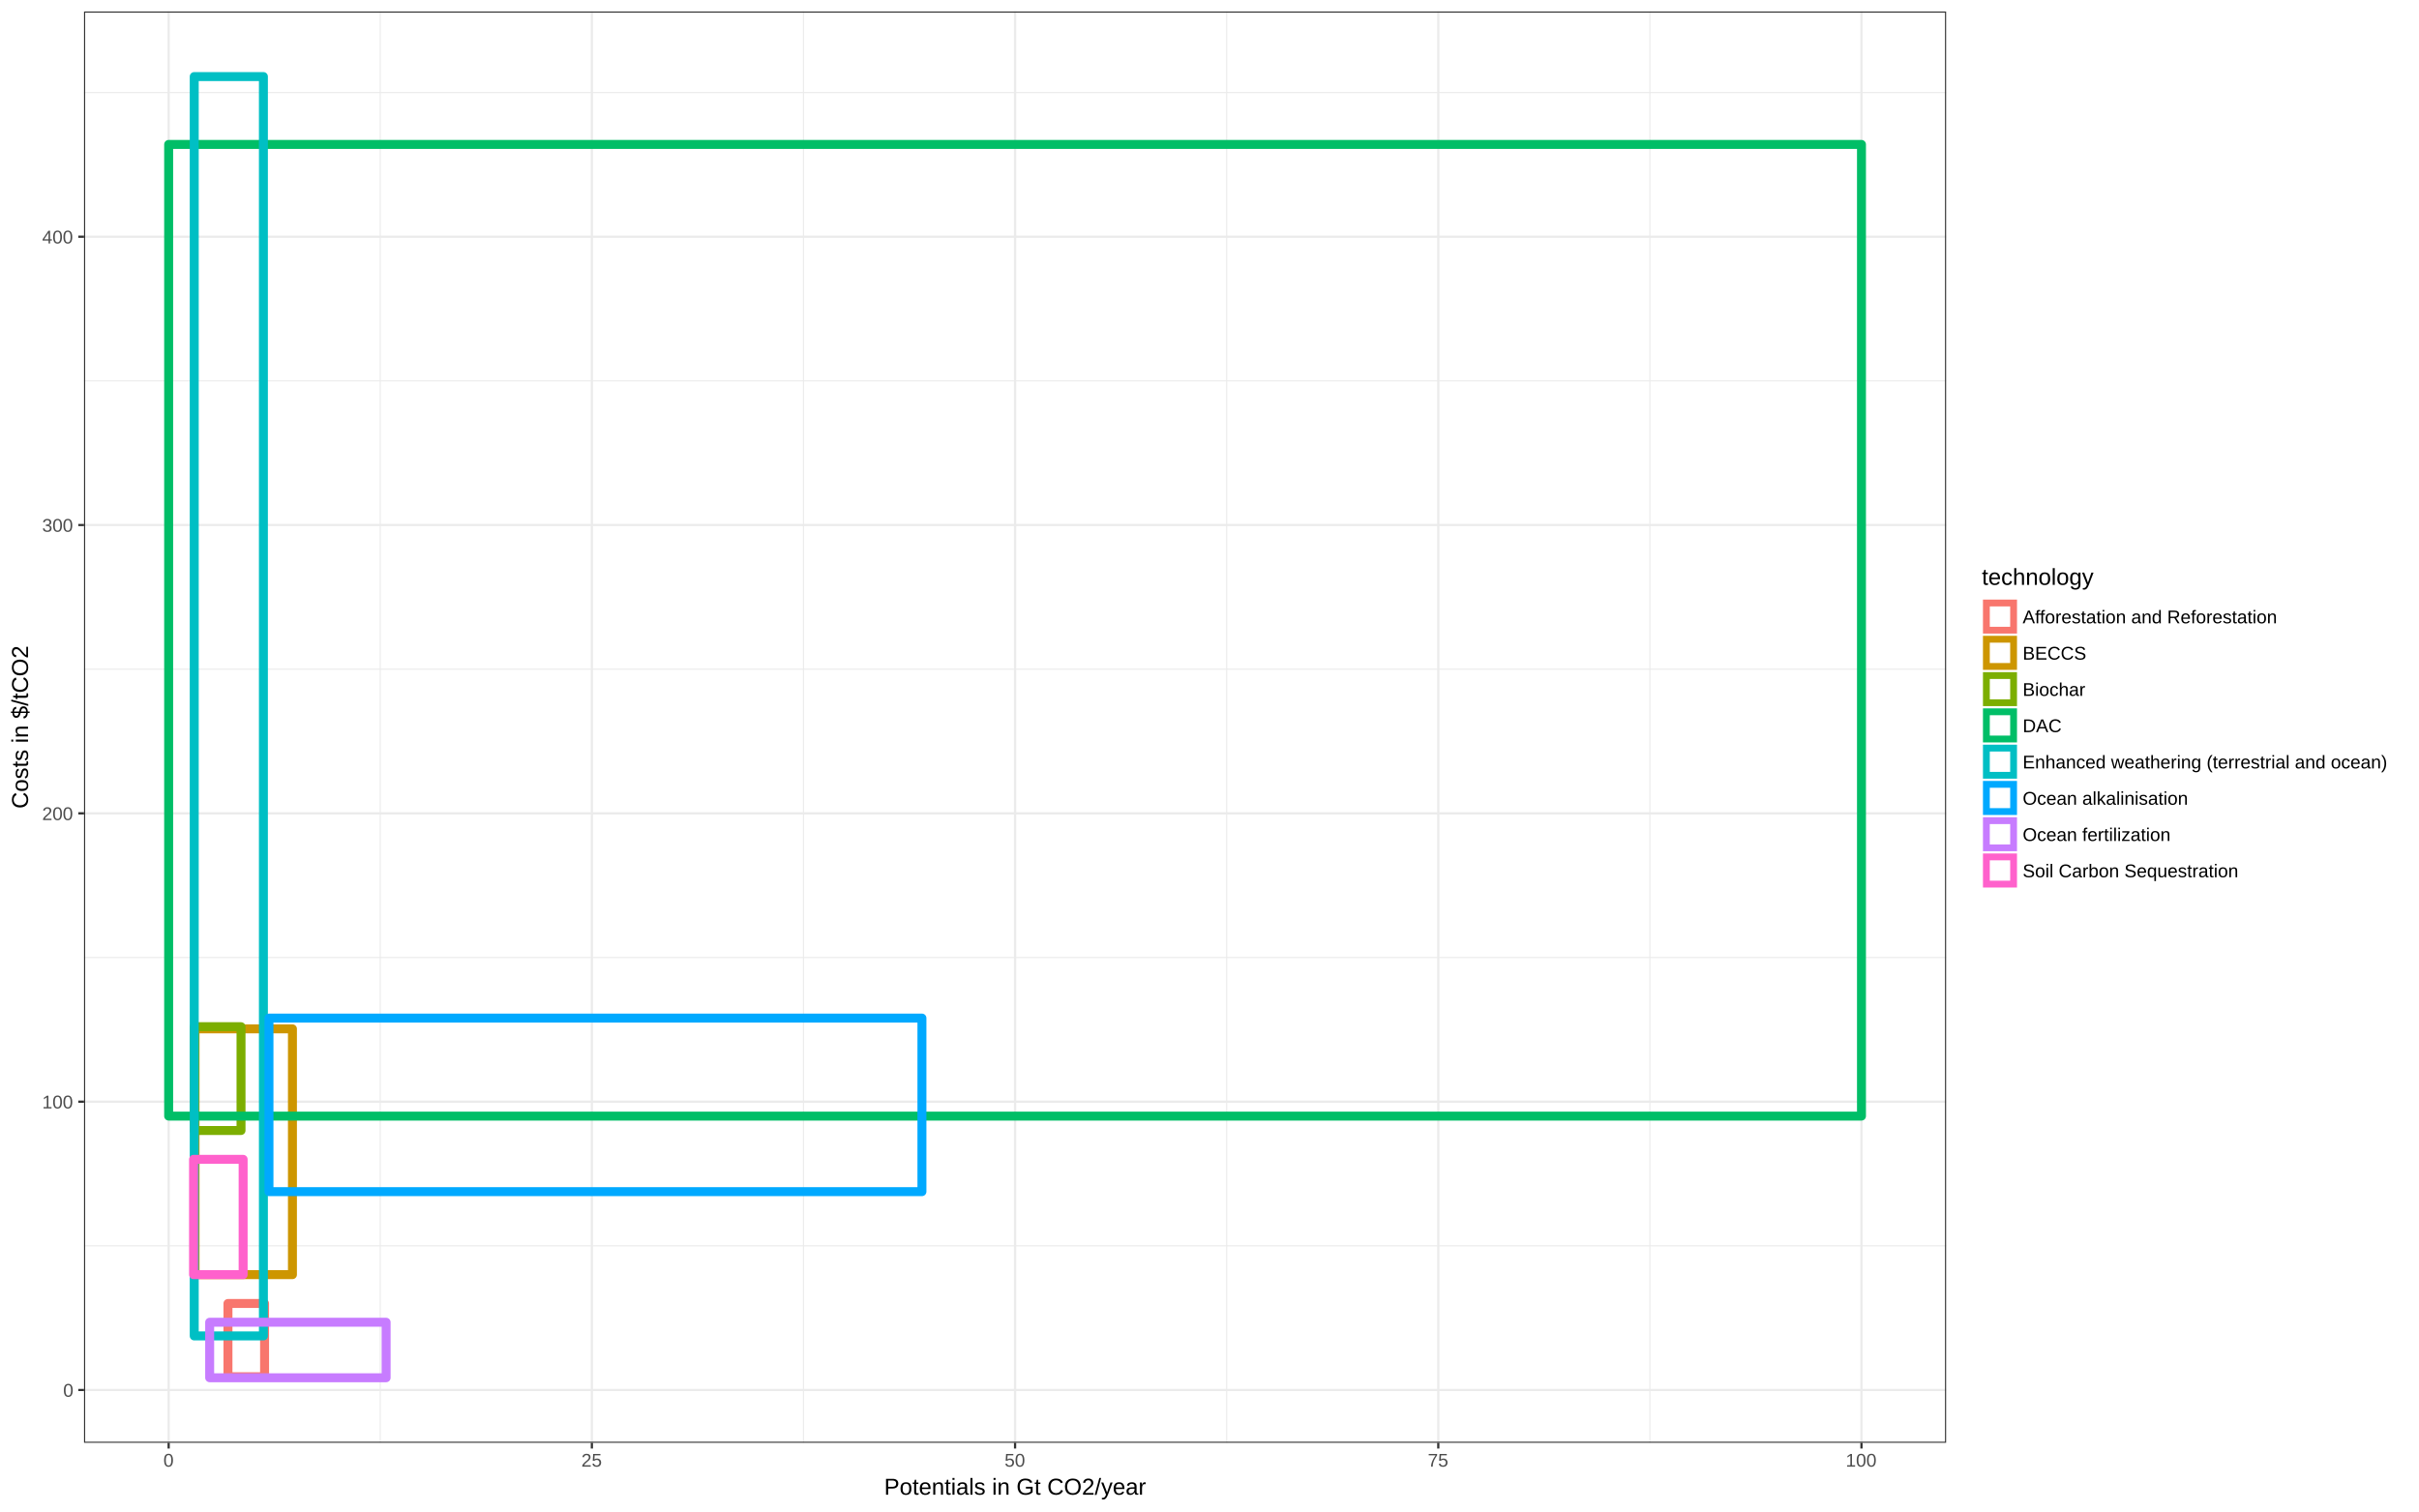
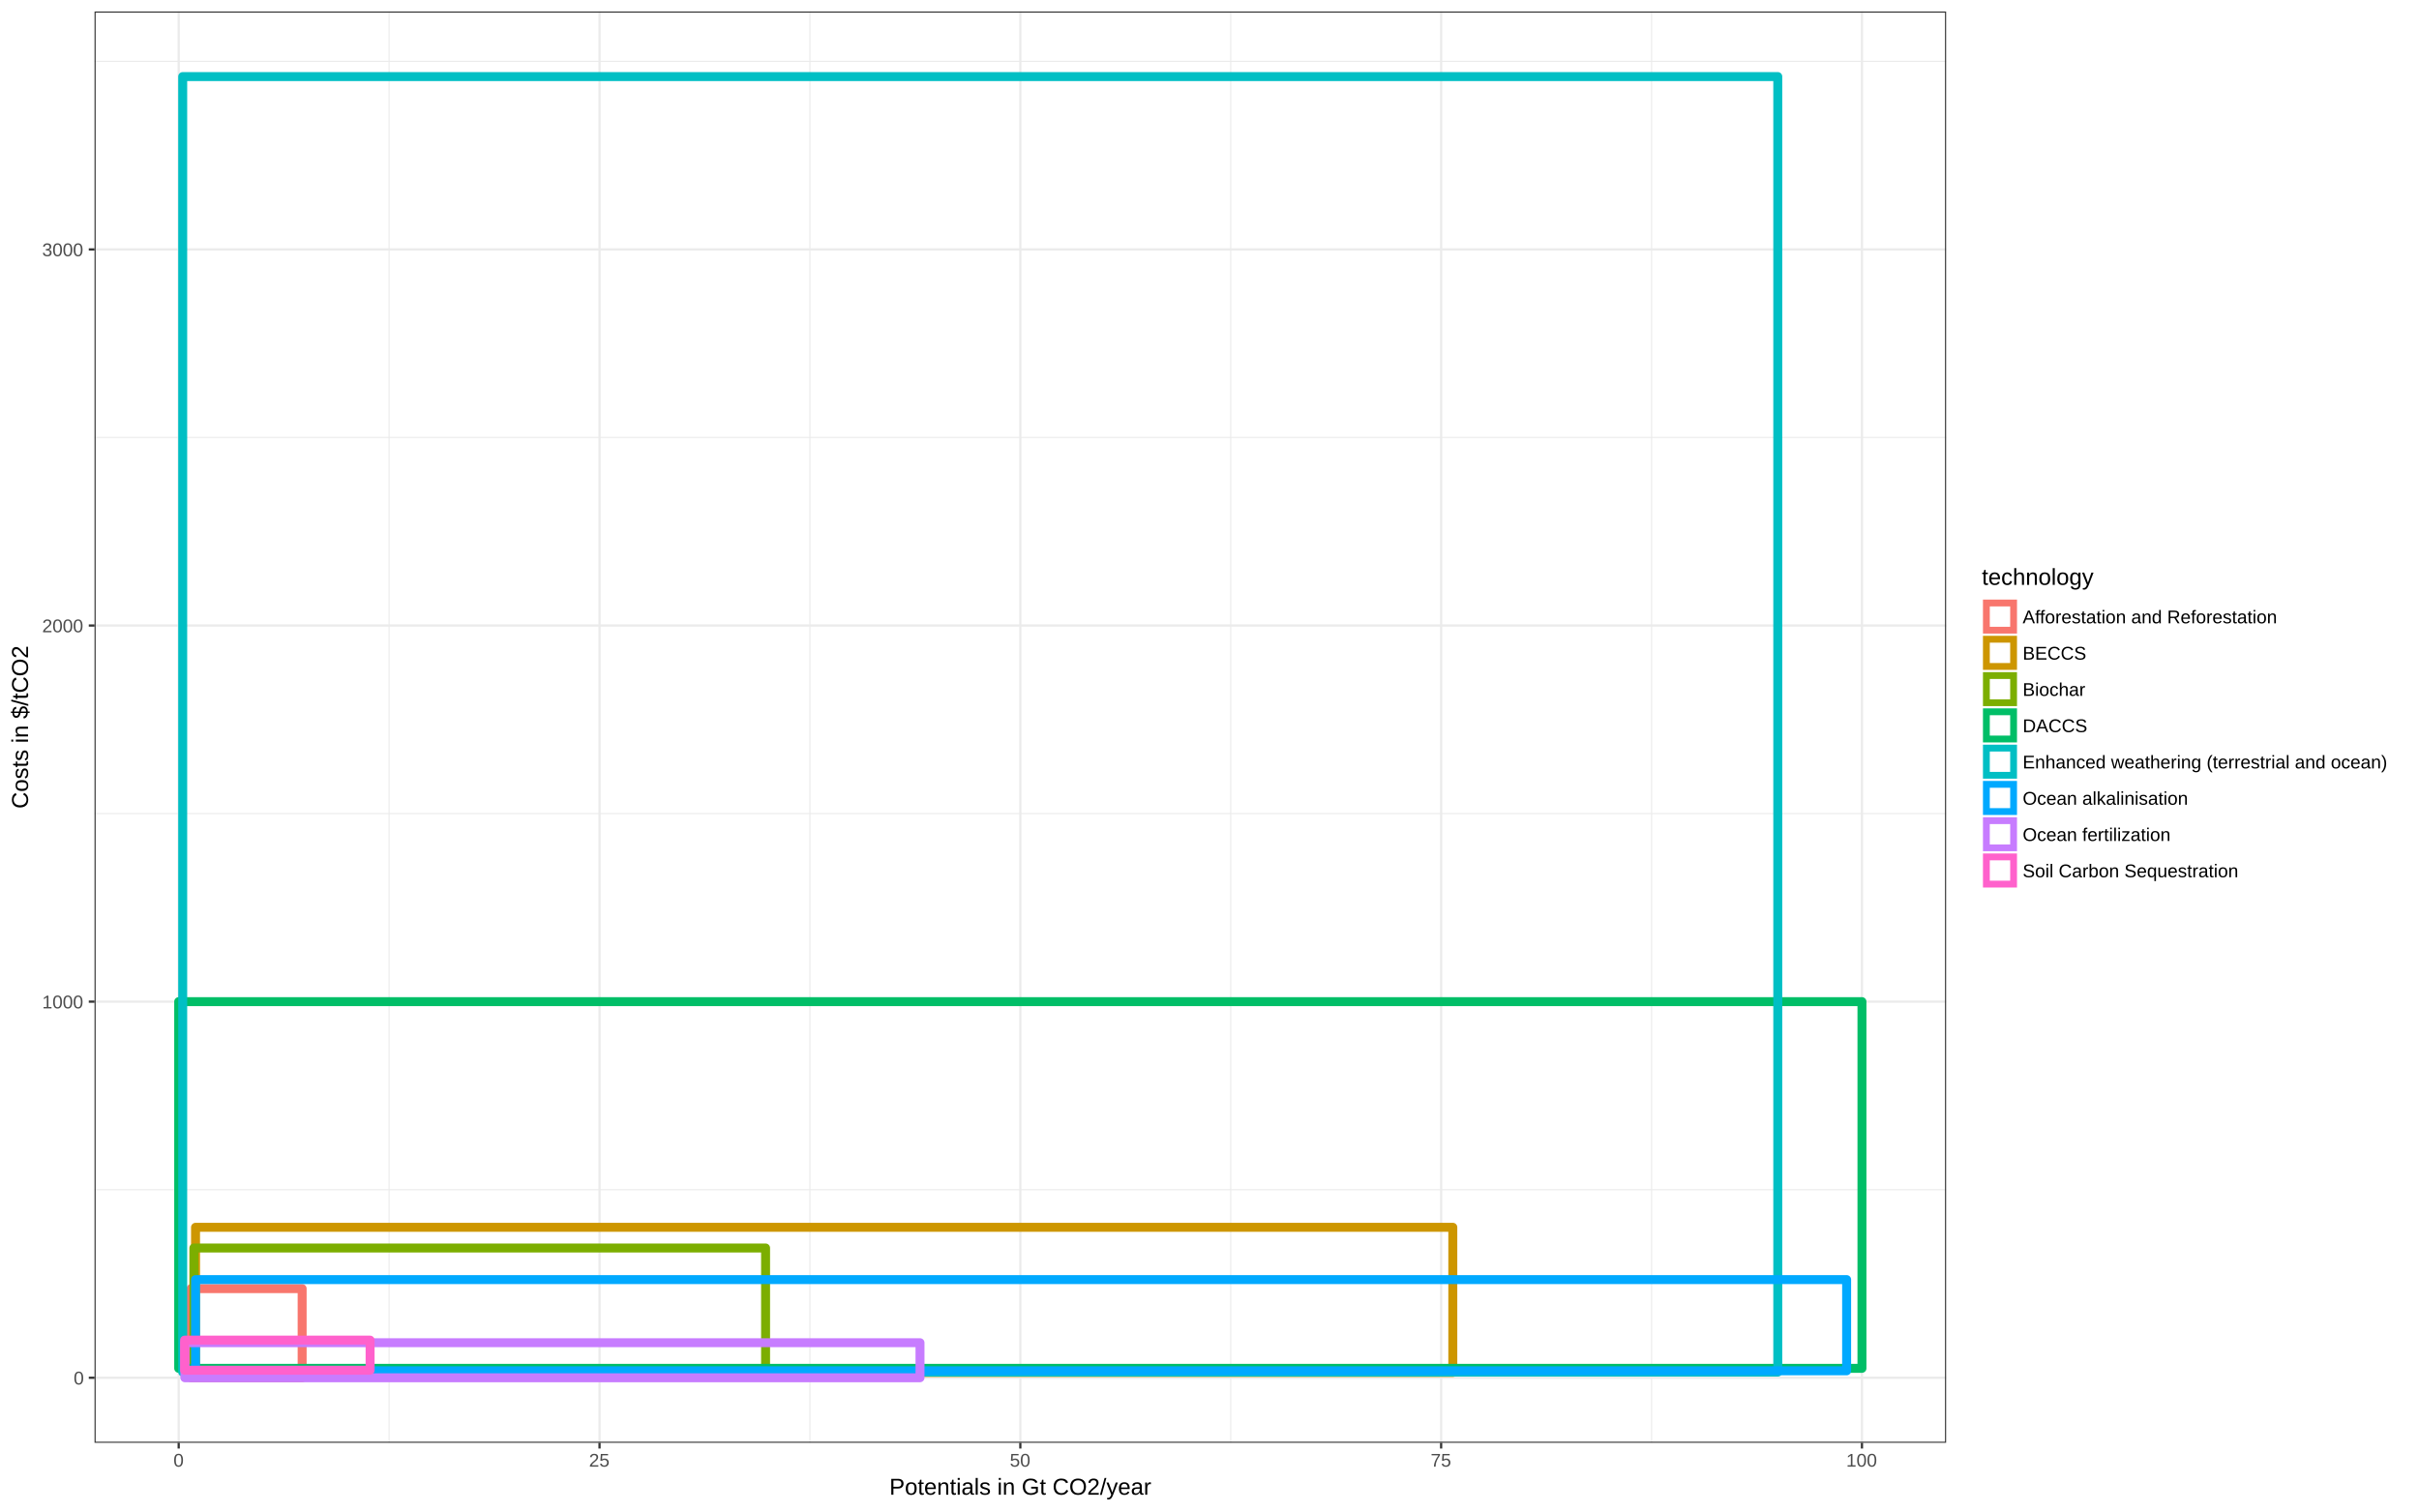
<svg xmlns="http://www.w3.org/2000/svg" viewBox="0 0 1152.00 720.00">
  <defs>
    <style type="text/css">
    line, polyline, path, rect, circle {
      fill: none;
      stroke: #000000;
      stroke-linecap: round;
      stroke-linejoin: round;
      stroke-miterlimit: 10.00;
    }
  </style>
  </defs>
  <rect width="100%" height="100%" style="stroke: none; fill: #FFFFFF;" />
-   <rect x="0.00" y="0.00" width="1152.00" height="720.00" style="stroke-width: 1.07; stroke: #FFFFFF; fill: #FFFFFF;" />
+   <rect x="-0.00" y="0.00" width="1152.00" height="720.00" style="stroke-width: 1.07; stroke: #FFFFFF; fill: #FFFFFF;" />
  <defs>
-     <clipPath id="cpNDAuMDE1OXw5MjYuNzk4fDY4Ny4yNjZ8NS40Nzk0NQ==">
-       <rect x="40.02" y="5.48" width="886.78" height="681.79" />
+     <clipPath id="cpNDUuMDIxM3w5MjYuNzk4fDY4Ny4yNjZ8NS40Nzk0NQ==">
+       <rect x="45.02" y="5.48" width="881.78" height="681.79" />
    </clipPath>
  </defs>
-   <rect x="40.02" y="5.48" width="886.78" height="681.79" style="stroke-width: 1.07; stroke: none; fill: #FFFFFF;" clip-path="url(#cpNDAuMDE1OXw5MjYuNzk4fDY4Ny4yNjZ8NS40Nzk0NQ==)" />
-   <polyline points="40.02,593.44 926.80,593.44 " style="stroke-width: 0.53; stroke: #EBEBEB; stroke-linecap: butt;" clip-path="url(#cpNDAuMDE1OXw5MjYuNzk4fDY4Ny4yNjZ8NS40Nzk0NQ==)" />
-   <polyline points="40.02,456.10 926.80,456.10 " style="stroke-width: 0.53; stroke: #EBEBEB; stroke-linecap: butt;" clip-path="url(#cpNDAuMDE1OXw5MjYuNzk4fDY4Ny4yNjZ8NS40Nzk0NQ==)" />
-   <polyline points="40.02,318.76 926.80,318.76 " style="stroke-width: 0.53; stroke: #EBEBEB; stroke-linecap: butt;" clip-path="url(#cpNDAuMDE1OXw5MjYuNzk4fDY4Ny4yNjZ8NS40Nzk0NQ==)" />
-   <polyline points="40.02,181.42 926.80,181.42 " style="stroke-width: 0.53; stroke: #EBEBEB; stroke-linecap: butt;" clip-path="url(#cpNDAuMDE1OXw5MjYuNzk4fDY4Ny4yNjZ8NS40Nzk0NQ==)" />
-   <polyline points="40.02,44.08 926.80,44.08 " style="stroke-width: 0.53; stroke: #EBEBEB; stroke-linecap: butt;" clip-path="url(#cpNDAuMDE1OXw5MjYuNzk4fDY4Ny4yNjZ8NS40Nzk0NQ==)" />
-   <polyline points="181.09,687.27 181.09,5.48 " style="stroke-width: 0.53; stroke: #EBEBEB; stroke-linecap: butt;" clip-path="url(#cpNDAuMDE1OXw5MjYuNzk4fDY4Ny4yNjZ8NS40Nzk0NQ==)" />
-   <polyline points="382.64,687.27 382.64,5.48 " style="stroke-width: 0.53; stroke: #EBEBEB; stroke-linecap: butt;" clip-path="url(#cpNDAuMDE1OXw5MjYuNzk4fDY4Ny4yNjZ8NS40Nzk0NQ==)" />
-   <polyline points="584.18,687.27 584.18,5.48 " style="stroke-width: 0.53; stroke: #EBEBEB; stroke-linecap: butt;" clip-path="url(#cpNDAuMDE1OXw5MjYuNzk4fDY4Ny4yNjZ8NS40Nzk0NQ==)" />
-   <polyline points="785.72,687.27 785.72,5.48 " style="stroke-width: 0.53; stroke: #EBEBEB; stroke-linecap: butt;" clip-path="url(#cpNDAuMDE1OXw5MjYuNzk4fDY4Ny4yNjZ8NS40Nzk0NQ==)" />
-   <polyline points="40.02,662.11 926.80,662.11 " style="stroke-width: 1.07; stroke: #EBEBEB; stroke-linecap: butt;" clip-path="url(#cpNDAuMDE1OXw5MjYuNzk4fDY4Ny4yNjZ8NS40Nzk0NQ==)" />
-   <polyline points="40.02,524.77 926.80,524.77 " style="stroke-width: 1.07; stroke: #EBEBEB; stroke-linecap: butt;" clip-path="url(#cpNDAuMDE1OXw5MjYuNzk4fDY4Ny4yNjZ8NS40Nzk0NQ==)" />
-   <polyline points="40.02,387.43 926.80,387.43 " style="stroke-width: 1.07; stroke: #EBEBEB; stroke-linecap: butt;" clip-path="url(#cpNDAuMDE1OXw5MjYuNzk4fDY4Ny4yNjZ8NS40Nzk0NQ==)" />
-   <polyline points="40.02,250.09 926.80,250.09 " style="stroke-width: 1.07; stroke: #EBEBEB; stroke-linecap: butt;" clip-path="url(#cpNDAuMDE1OXw5MjYuNzk4fDY4Ny4yNjZ8NS40Nzk0NQ==)" />
-   <polyline points="40.02,112.75 926.80,112.75 " style="stroke-width: 1.07; stroke: #EBEBEB; stroke-linecap: butt;" clip-path="url(#cpNDAuMDE1OXw5MjYuNzk4fDY4Ny4yNjZ8NS40Nzk0NQ==)" />
-   <polyline points="80.32,687.27 80.32,5.48 " style="stroke-width: 1.07; stroke: #EBEBEB; stroke-linecap: butt;" clip-path="url(#cpNDAuMDE1OXw5MjYuNzk4fDY4Ny4yNjZ8NS40Nzk0NQ==)" />
-   <polyline points="281.87,687.27 281.87,5.48 " style="stroke-width: 1.07; stroke: #EBEBEB; stroke-linecap: butt;" clip-path="url(#cpNDAuMDE1OXw5MjYuNzk4fDY4Ny4yNjZ8NS40Nzk0NQ==)" />
-   <polyline points="483.41,687.27 483.41,5.48 " style="stroke-width: 1.07; stroke: #EBEBEB; stroke-linecap: butt;" clip-path="url(#cpNDAuMDE1OXw5MjYuNzk4fDY4Ny4yNjZ8NS40Nzk0NQ==)" />
-   <polyline points="684.95,687.27 684.95,5.48 " style="stroke-width: 1.07; stroke: #EBEBEB; stroke-linecap: butt;" clip-path="url(#cpNDAuMDE1OXw5MjYuNzk4fDY4Ny4yNjZ8NS40Nzk0NQ==)" />
-   <polyline points="886.49,687.27 886.49,5.48 " style="stroke-width: 1.07; stroke: #EBEBEB; stroke-linecap: butt;" clip-path="url(#cpNDAuMDE1OXw5MjYuNzk4fDY4Ny4yNjZ8NS40Nzk0NQ==)" />
-   <rect x="108.56" y="620.91" width="17.44" height="34.88" style="stroke-width: 4.27; stroke: #F8766D; stroke-linecap: butt;" clip-path="url(#cpNDAuMDE1OXw5MjYuNzk4fDY4Ny4yNjZ8NS40Nzk0NQ==)" />
-   <rect x="92.88" y="490.09" width="46.39" height="117.08" style="stroke-width: 4.27; stroke: #CD9600; stroke-linecap: butt;" clip-path="url(#cpNDAuMDE1OXw5MjYuNzk4fDY4Ny4yNjZ8NS40Nzk0NQ==)" />
-   <rect x="92.59" y="489.06" width="22.19" height="49.44" style="stroke-width: 4.27; stroke: #7CAE00; stroke-linecap: butt;" clip-path="url(#cpNDAuMDE1OXw5MjYuNzk4fDY4Ny4yNjZ8NS40Nzk0NQ==)" />
-   <rect x="80.32" y="68.80" width="806.17" height="462.84" style="stroke-width: 4.27; stroke: #00BE67; stroke-linecap: butt;" clip-path="url(#cpNDAuMDE1OXw5MjYuNzk4fDY4Ny4yNjZ8NS40Nzk0NQ==)" />
-   <rect x="92.50" y="36.47" width="32.94" height="599.89" style="stroke-width: 4.27; stroke: #00BFC4; stroke-linecap: butt;" clip-path="url(#cpNDAuMDE1OXw5MjYuNzk4fDY4Ny4yNjZ8NS40Nzk0NQ==)" />
-   <rect x="128.09" y="484.96" width="310.96" height="82.67" style="stroke-width: 4.27; stroke: #00A9FF; stroke-linecap: butt;" clip-path="url(#cpNDAuMDE1OXw5MjYuNzk4fDY4Ny4yNjZ8NS40Nzk0NQ==)" />
-   <rect x="99.85" y="629.84" width="84.03" height="26.44" style="stroke-width: 4.27; stroke: #C77CFF; stroke-linecap: butt;" clip-path="url(#cpNDAuMDE1OXw5MjYuNzk4fDY4Ny4yNjZ8NS40Nzk0NQ==)" />
-   <rect x="92.17" y="552.24" width="23.62" height="54.94" style="stroke-width: 4.27; stroke: #FF61CC; stroke-linecap: butt;" clip-path="url(#cpNDAuMDE1OXw5MjYuNzk4fDY4Ny4yNjZ8NS40Nzk0NQ==)" />
-   <rect x="40.02" y="5.48" width="886.78" height="681.79" style="stroke-width: 1.07; stroke: #333333;" clip-path="url(#cpNDAuMDE1OXw5MjYuNzk4fDY4Ny4yNjZ8NS40Nzk0NQ==)" />
+   <rect x="45.02" y="5.48" width="881.78" height="681.79" style="stroke-width: 1.07; stroke: none; fill: #FFFFFF;" clip-path="url(#cpNDUuMDIxM3w5MjYuNzk4fDY4Ny4yNjZ8NS40Nzk0NQ==)" />
+   <polyline points="45.02,566.70 926.80,566.70 " style="stroke-width: 0.53; stroke: #EBEBEB; stroke-linecap: butt;" clip-path="url(#cpNDUuMDIxM3w5MjYuNzk4fDY4Ny4yNjZ8NS40Nzk0NQ==)" />
+   <polyline points="45.02,387.55 926.80,387.55 " style="stroke-width: 0.53; stroke: #EBEBEB; stroke-linecap: butt;" clip-path="url(#cpNDUuMDIxM3w5MjYuNzk4fDY4Ny4yNjZ8NS40Nzk0NQ==)" />
+   <polyline points="45.02,208.40 926.80,208.40 " style="stroke-width: 0.53; stroke: #EBEBEB; stroke-linecap: butt;" clip-path="url(#cpNDUuMDIxM3w5MjYuNzk4fDY4Ny4yNjZ8NS40Nzk0NQ==)" />
+   <polyline points="45.02,29.24 926.80,29.24 " style="stroke-width: 0.53; stroke: #EBEBEB; stroke-linecap: butt;" clip-path="url(#cpNDUuMDIxM3w5MjYuNzk4fDY4Ny4yNjZ8NS40Nzk0NQ==)" />
+   <polyline points="185.30,687.27 185.30,5.48 " style="stroke-width: 0.53; stroke: #EBEBEB; stroke-linecap: butt;" clip-path="url(#cpNDUuMDIxM3w5MjYuNzk4fDY4Ny4yNjZ8NS40Nzk0NQ==)" />
+   <polyline points="385.71,687.27 385.71,5.48 " style="stroke-width: 0.53; stroke: #EBEBEB; stroke-linecap: butt;" clip-path="url(#cpNDUuMDIxM3w5MjYuNzk4fDY4Ny4yNjZ8NS40Nzk0NQ==)" />
+   <polyline points="586.11,687.27 586.11,5.48 " style="stroke-width: 0.53; stroke: #EBEBEB; stroke-linecap: butt;" clip-path="url(#cpNDUuMDIxM3w5MjYuNzk4fDY4Ny4yNjZ8NS40Nzk0NQ==)" />
+   <polyline points="786.52,687.27 786.52,5.48 " style="stroke-width: 0.53; stroke: #EBEBEB; stroke-linecap: butt;" clip-path="url(#cpNDUuMDIxM3w5MjYuNzk4fDY4Ny4yNjZ8NS40Nzk0NQ==)" />
+   <polyline points="45.02,656.28 926.80,656.28 " style="stroke-width: 1.07; stroke: #EBEBEB; stroke-linecap: butt;" clip-path="url(#cpNDUuMDIxM3w5MjYuNzk4fDY4Ny4yNjZ8NS40Nzk0NQ==)" />
+   <polyline points="45.02,477.12 926.80,477.12 " style="stroke-width: 1.07; stroke: #EBEBEB; stroke-linecap: butt;" clip-path="url(#cpNDUuMDIxM3w5MjYuNzk4fDY4Ny4yNjZ8NS40Nzk0NQ==)" />
+   <polyline points="45.02,297.97 926.80,297.97 " style="stroke-width: 1.07; stroke: #EBEBEB; stroke-linecap: butt;" clip-path="url(#cpNDUuMDIxM3w5MjYuNzk4fDY4Ny4yNjZ8NS40Nzk0NQ==)" />
+   <polyline points="45.02,118.82 926.80,118.82 " style="stroke-width: 1.07; stroke: #EBEBEB; stroke-linecap: butt;" clip-path="url(#cpNDUuMDIxM3w5MjYuNzk4fDY4Ny4yNjZ8NS40Nzk0NQ==)" />
+   <polyline points="85.10,687.27 85.10,5.48 " style="stroke-width: 1.07; stroke: #EBEBEB; stroke-linecap: butt;" clip-path="url(#cpNDUuMDIxM3w5MjYuNzk4fDY4Ny4yNjZ8NS40Nzk0NQ==)" />
+   <polyline points="285.51,687.27 285.51,5.48 " style="stroke-width: 1.07; stroke: #EBEBEB; stroke-linecap: butt;" clip-path="url(#cpNDUuMDIxM3w5MjYuNzk4fDY4Ny4yNjZ8NS40Nzk0NQ==)" />
+   <polyline points="485.91,687.27 485.91,5.48 " style="stroke-width: 1.07; stroke: #EBEBEB; stroke-linecap: butt;" clip-path="url(#cpNDUuMDIxM3w5MjYuNzk4fDY4Ny4yNjZ8NS40Nzk0NQ==)" />
+   <polyline points="686.31,687.27 686.31,5.48 " style="stroke-width: 1.07; stroke: #EBEBEB; stroke-linecap: butt;" clip-path="url(#cpNDUuMDIxM3w5MjYuNzk4fDY4Ny4yNjZ8NS40Nzk0NQ==)" />
+   <polyline points="886.72,687.27 886.72,5.48 " style="stroke-width: 1.07; stroke: #EBEBEB; stroke-linecap: butt;" clip-path="url(#cpNDUuMDIxM3w5MjYuNzk4fDY4Ny4yNjZ8NS40Nzk0NQ==)" />
+   <rect x="90.98" y="613.82" width="52.91" height="42.44" style="stroke-width: 4.27; stroke: #F8766D; stroke-linecap: butt;" clip-path="url(#cpNDUuMDIxM3w5MjYuNzk4fDY4Ny4yNjZ8NS40Nzk0NQ==)" />
+   <rect x="93.12" y="584.61" width="598.75" height="69.15" style="stroke-width: 4.27; stroke: #CD9600; stroke-linecap: butt;" clip-path="url(#cpNDUuMDIxM3w5MjYuNzk4fDY4Ny4yNjZ8NS40Nzk0NQ==)" />
+   <rect x="92.32" y="594.47" width="272.27" height="60.37" style="stroke-width: 4.27; stroke: #7CAE00; stroke-linecap: butt;" clip-path="url(#cpNDUuMDIxM3w5MjYuNzk4fDY4Ny4yNjZ8NS40Nzk0NQ==)" />
+   <rect x="85.10" y="477.12" width="801.62" height="174.67" style="stroke-width: 4.27; stroke: #00BE67; stroke-linecap: butt;" clip-path="url(#cpNDUuMDIxM3w5MjYuNzk4fDY4Ny4yNjZ8NS40Nzk0NQ==)" />
+   <rect x="87.01" y="36.47" width="759.62" height="617.12" style="stroke-width: 4.27; stroke: #00BFC4; stroke-linecap: butt;" clip-path="url(#cpNDUuMDIxM3w5MjYuNzk4fDY4Ny4yNjZ8NS40Nzk0NQ==)" />
+   <rect x="93.12" y="609.52" width="786.30" height="43.46" style="stroke-width: 4.27; stroke: #00A9FF; stroke-linecap: butt;" clip-path="url(#cpNDUuMDIxM3w5MjYuNzk4fDY4Ny4yNjZ8NS40Nzk0NQ==)" />
+   <rect x="88.04" y="639.59" width="350.09" height="16.69" style="stroke-width: 4.27; stroke: #C77CFF; stroke-linecap: butt;" clip-path="url(#cpNDUuMDIxM3w5MjYuNzk4fDY4Ny4yNjZ8NS40Nzk0NQ==)" />
+   <rect x="87.91" y="638.36" width="88.34" height="14.33" style="stroke-width: 4.27; stroke: #FF61CC; stroke-linecap: butt;" clip-path="url(#cpNDUuMDIxM3w5MjYuNzk4fDY4Ny4yNjZ8NS40Nzk0NQ==)" />
+   <rect x="45.02" y="5.48" width="881.78" height="681.79" style="stroke-width: 1.07; stroke: #333333;" clip-path="url(#cpNDUuMDIxM3w5MjYuNzk4fDY4Ny4yNjZ8NS40Nzk0NQ==)" />
  <defs>
    <clipPath id="cpMHwxMTUyfDcyMHww">
      <rect x="0.00" y="0.00" width="1152.00" height="720.00" />
    </clipPath>
  </defs>
  <g clip-path="url(#cpMHwxMTUyfDcyMHww)">
-     <text x="30.08" y="665.33" style="font-size: 8.80px; fill: #4D4D4D; font-family: Arial;" textLength="5.01px" lengthAdjust="spacingAndGlyphs">0</text>
+     <text x="35.08" y="659.49" style="font-size: 8.80px; fill: #4D4D4D; font-family: Arial;" textLength="5.01px" lengthAdjust="spacingAndGlyphs">0</text>
  </g>
  <g clip-path="url(#cpMHwxMTUyfDcyMHww)">
-     <text x="20.07" y="527.99" style="font-size: 8.80px; fill: #4D4D4D; font-family: Arial;" textLength="15.02px" lengthAdjust="spacingAndGlyphs">100</text>
+     <text x="20.07" y="480.34" style="font-size: 8.80px; fill: #4D4D4D; font-family: Arial;" textLength="20.02px" lengthAdjust="spacingAndGlyphs">1000</text>
  </g>
  <g clip-path="url(#cpMHwxMTUyfDcyMHww)">
-     <text x="20.07" y="390.65" style="font-size: 8.80px; fill: #4D4D4D; font-family: Arial;" textLength="15.02px" lengthAdjust="spacingAndGlyphs">200</text>
+     <text x="20.07" y="301.19" style="font-size: 8.80px; fill: #4D4D4D; font-family: Arial;" textLength="20.02px" lengthAdjust="spacingAndGlyphs">2000</text>
  </g>
  <g clip-path="url(#cpMHwxMTUyfDcyMHww)">
-     <text x="20.07" y="253.31" style="font-size: 8.80px; fill: #4D4D4D; font-family: Arial;" textLength="15.02px" lengthAdjust="spacingAndGlyphs">300</text>
+     <text x="20.07" y="122.04" style="font-size: 8.80px; fill: #4D4D4D; font-family: Arial;" textLength="20.02px" lengthAdjust="spacingAndGlyphs">3000</text>
+   </g>
+   <polyline points="42.28,656.28 45.02,656.28 " style="stroke-width: 1.07; stroke: #333333; stroke-linecap: butt;" clip-path="url(#cpMHwxMTUyfDcyMHww)" />
+   <polyline points="42.28,477.12 45.02,477.12 " style="stroke-width: 1.07; stroke: #333333; stroke-linecap: butt;" clip-path="url(#cpMHwxMTUyfDcyMHww)" />
+   <polyline points="42.28,297.97 45.02,297.97 " style="stroke-width: 1.07; stroke: #333333; stroke-linecap: butt;" clip-path="url(#cpMHwxMTUyfDcyMHww)" />
+   <polyline points="42.28,118.82 45.02,118.82 " style="stroke-width: 1.07; stroke: #333333; stroke-linecap: butt;" clip-path="url(#cpMHwxMTUyfDcyMHww)" />
+   <polyline points="85.10,690.01 85.10,687.27 " style="stroke-width: 1.07; stroke: #333333; stroke-linecap: butt;" clip-path="url(#cpMHwxMTUyfDcyMHww)" />
+   <polyline points="285.51,690.01 285.51,687.27 " style="stroke-width: 1.07; stroke: #333333; stroke-linecap: butt;" clip-path="url(#cpMHwxMTUyfDcyMHww)" />
+   <polyline points="485.91,690.01 485.91,687.27 " style="stroke-width: 1.07; stroke: #333333; stroke-linecap: butt;" clip-path="url(#cpMHwxMTUyfDcyMHww)" />
+   <polyline points="686.31,690.01 686.31,687.27 " style="stroke-width: 1.07; stroke: #333333; stroke-linecap: butt;" clip-path="url(#cpMHwxMTUyfDcyMHww)" />
+   <polyline points="886.72,690.01 886.72,687.27 " style="stroke-width: 1.07; stroke: #333333; stroke-linecap: butt;" clip-path="url(#cpMHwxMTUyfDcyMHww)" />
+   <g clip-path="url(#cpMHwxMTUyfDcyMHww)">
+     <text x="82.60" y="698.63" style="font-size: 8.80px; fill: #4D4D4D; font-family: Arial;" textLength="5.01px" lengthAdjust="spacingAndGlyphs">0</text>
  </g>
  <g clip-path="url(#cpMHwxMTUyfDcyMHww)">
-     <text x="20.07" y="115.97" style="font-size: 8.80px; fill: #4D4D4D; font-family: Arial;" textLength="15.02px" lengthAdjust="spacingAndGlyphs">400</text>
-   </g>
-   <polyline points="37.28,662.11 40.02,662.11 " style="stroke-width: 1.07; stroke: #333333; stroke-linecap: butt;" clip-path="url(#cpMHwxMTUyfDcyMHww)" />
-   <polyline points="37.28,524.77 40.02,524.77 " style="stroke-width: 1.07; stroke: #333333; stroke-linecap: butt;" clip-path="url(#cpMHwxMTUyfDcyMHww)" />
-   <polyline points="37.28,387.43 40.02,387.43 " style="stroke-width: 1.07; stroke: #333333; stroke-linecap: butt;" clip-path="url(#cpMHwxMTUyfDcyMHww)" />
-   <polyline points="37.28,250.09 40.02,250.09 " style="stroke-width: 1.07; stroke: #333333; stroke-linecap: butt;" clip-path="url(#cpMHwxMTUyfDcyMHww)" />
-   <polyline points="37.28,112.75 40.02,112.75 " style="stroke-width: 1.07; stroke: #333333; stroke-linecap: butt;" clip-path="url(#cpMHwxMTUyfDcyMHww)" />
-   <polyline points="80.32,690.01 80.32,687.27 " style="stroke-width: 1.07; stroke: #333333; stroke-linecap: butt;" clip-path="url(#cpMHwxMTUyfDcyMHww)" />
-   <polyline points="281.87,690.01 281.87,687.27 " style="stroke-width: 1.07; stroke: #333333; stroke-linecap: butt;" clip-path="url(#cpMHwxMTUyfDcyMHww)" />
-   <polyline points="483.41,690.01 483.41,687.27 " style="stroke-width: 1.07; stroke: #333333; stroke-linecap: butt;" clip-path="url(#cpMHwxMTUyfDcyMHww)" />
-   <polyline points="684.95,690.01 684.95,687.27 " style="stroke-width: 1.07; stroke: #333333; stroke-linecap: butt;" clip-path="url(#cpMHwxMTUyfDcyMHww)" />
-   <polyline points="886.49,690.01 886.49,687.27 " style="stroke-width: 1.07; stroke: #333333; stroke-linecap: butt;" clip-path="url(#cpMHwxMTUyfDcyMHww)" />
-   <g clip-path="url(#cpMHwxMTUyfDcyMHww)">
-     <text x="77.82" y="698.63" style="font-size: 8.80px; fill: #4D4D4D; font-family: Arial;" textLength="5.01px" lengthAdjust="spacingAndGlyphs">0</text>
+     <text x="280.50" y="698.63" style="font-size: 8.80px; fill: #4D4D4D; font-family: Arial;" textLength="10.01px" lengthAdjust="spacingAndGlyphs">25</text>
  </g>
  <g clip-path="url(#cpMHwxMTUyfDcyMHww)">
-     <text x="276.86" y="698.63" style="font-size: 8.80px; fill: #4D4D4D; font-family: Arial;" textLength="10.01px" lengthAdjust="spacingAndGlyphs">25</text>
+     <text x="480.90" y="698.63" style="font-size: 8.80px; fill: #4D4D4D; font-family: Arial;" textLength="10.01px" lengthAdjust="spacingAndGlyphs">50</text>
  </g>
  <g clip-path="url(#cpMHwxMTUyfDcyMHww)">
-     <text x="478.40" y="698.63" style="font-size: 8.80px; fill: #4D4D4D; font-family: Arial;" textLength="10.01px" lengthAdjust="spacingAndGlyphs">50</text>
+     <text x="681.31" y="698.63" style="font-size: 8.80px; fill: #4D4D4D; font-family: Arial;" textLength="10.01px" lengthAdjust="spacingAndGlyphs">75</text>
  </g>
  <g clip-path="url(#cpMHwxMTUyfDcyMHww)">
-     <text x="679.94" y="698.63" style="font-size: 8.80px; fill: #4D4D4D; font-family: Arial;" textLength="10.01px" lengthAdjust="spacingAndGlyphs">75</text>
+     <text x="879.21" y="698.63" style="font-size: 8.80px; fill: #4D4D4D; font-family: Arial;" textLength="15.02px" lengthAdjust="spacingAndGlyphs">100</text>
  </g>
  <g clip-path="url(#cpMHwxMTUyfDcyMHww)">
-     <text x="878.98" y="698.63" style="font-size: 8.80px; fill: #4D4D4D; font-family: Arial;" textLength="15.02px" lengthAdjust="spacingAndGlyphs">100</text>
-   </g>
-   <g clip-path="url(#cpMHwxMTUyfDcyMHww)">
-     <text x="421.05" y="711.99" style="font-size: 11.00px; font-family: Arial;" textLength="124.72px" lengthAdjust="spacingAndGlyphs">Potentials in Gt CO2/year</text>
+     <text x="423.55" y="711.99" style="font-size: 11.00px; font-family: Arial;" textLength="124.72px" lengthAdjust="spacingAndGlyphs">Potentials in Gt CO2/year</text>
  </g>
  <g clip-path="url(#cpMHwxMTUyfDcyMHww)">
    <text transform="translate(13.35,385.19) rotate(-90)" style="font-size: 11.00px; font-family: Arial;" textLength="77.64px" lengthAdjust="spacingAndGlyphs">Costs in $/tCO2</text>
  </g>
  <rect x="938.14" y="263.78" width="208.38" height="165.19" style="stroke-width: 1.07; stroke: none; fill: #FFFFFF;" clip-path="url(#cpMHwxMTUyfDcyMHww)" />
  <g clip-path="url(#cpMHwxMTUyfDcyMHww)">
    <text x="943.81" y="278.59" style="font-size: 11.00px; font-family: Arial;" textLength="53.21px" lengthAdjust="spacingAndGlyphs">technology</text>
  </g>
  <rect x="943.81" y="285.06" width="17.28" height="17.28" style="stroke-width: 1.07; stroke: none; fill: #FFFFFF;" clip-path="url(#cpMHwxMTUyfDcyMHww)" />
  <rect x="945.97" y="287.22" width="12.96" height="12.96" style="stroke-width: 3.25; stroke: #F8766D; stroke-linejoin: miter;" clip-path="url(#cpMHwxMTUyfDcyMHww)" />
  <rect x="943.81" y="302.34" width="17.28" height="17.28" style="stroke-width: 1.07; stroke: none; fill: #FFFFFF;" clip-path="url(#cpMHwxMTUyfDcyMHww)" />
  <rect x="945.97" y="304.50" width="12.96" height="12.96" style="stroke-width: 3.25; stroke: #CD9600; stroke-linejoin: miter;" clip-path="url(#cpMHwxMTUyfDcyMHww)" />
  <rect x="943.81" y="319.62" width="17.28" height="17.28" style="stroke-width: 1.07; stroke: none; fill: #FFFFFF;" clip-path="url(#cpMHwxMTUyfDcyMHww)" />
  <rect x="945.97" y="321.78" width="12.96" height="12.96" style="stroke-width: 3.25; stroke: #7CAE00; stroke-linejoin: miter;" clip-path="url(#cpMHwxMTUyfDcyMHww)" />
  <rect x="943.81" y="336.90" width="17.28" height="17.28" style="stroke-width: 1.07; stroke: none; fill: #FFFFFF;" clip-path="url(#cpMHwxMTUyfDcyMHww)" />
  <rect x="945.97" y="339.06" width="12.96" height="12.96" style="stroke-width: 3.25; stroke: #00BE67; stroke-linejoin: miter;" clip-path="url(#cpMHwxMTUyfDcyMHww)" />
  <rect x="943.81" y="354.18" width="17.28" height="17.28" style="stroke-width: 1.07; stroke: none; fill: #FFFFFF;" clip-path="url(#cpMHwxMTUyfDcyMHww)" />
  <rect x="945.97" y="356.34" width="12.96" height="12.96" style="stroke-width: 3.25; stroke: #00BFC4; stroke-linejoin: miter;" clip-path="url(#cpMHwxMTUyfDcyMHww)" />
  <rect x="943.81" y="371.46" width="17.28" height="17.28" style="stroke-width: 1.07; stroke: none; fill: #FFFFFF;" clip-path="url(#cpMHwxMTUyfDcyMHww)" />
  <rect x="945.97" y="373.62" width="12.96" height="12.96" style="stroke-width: 3.25; stroke: #00A9FF; stroke-linejoin: miter;" clip-path="url(#cpMHwxMTUyfDcyMHww)" />
  <rect x="943.81" y="388.74" width="17.28" height="17.28" style="stroke-width: 1.07; stroke: none; fill: #FFFFFF;" clip-path="url(#cpMHwxMTUyfDcyMHww)" />
  <rect x="945.97" y="390.90" width="12.96" height="12.96" style="stroke-width: 3.25; stroke: #C77CFF; stroke-linejoin: miter;" clip-path="url(#cpMHwxMTUyfDcyMHww)" />
  <rect x="943.81" y="406.02" width="17.28" height="17.28" style="stroke-width: 1.07; stroke: none; fill: #FFFFFF;" clip-path="url(#cpMHwxMTUyfDcyMHww)" />
  <rect x="945.97" y="408.18" width="12.96" height="12.96" style="stroke-width: 3.25; stroke: #FF61CC; stroke-linejoin: miter;" clip-path="url(#cpMHwxMTUyfDcyMHww)" />
  <g clip-path="url(#cpMHwxMTUyfDcyMHww)">
    <text x="963.25" y="296.92" style="font-size: 8.80px; font-family: Arial;" textLength="124.08px" lengthAdjust="spacingAndGlyphs">Afforestation and Reforestation</text>
  </g>
  <g clip-path="url(#cpMHwxMTUyfDcyMHww)">
    <text x="963.25" y="314.20" style="font-size: 8.80px; font-family: Arial;" textLength="31.01px" lengthAdjust="spacingAndGlyphs">BECCS</text>
  </g>
  <g clip-path="url(#cpMHwxMTUyfDcyMHww)">
    <text x="963.25" y="331.48" style="font-size: 8.80px; font-family: Arial;" textLength="30.52px" lengthAdjust="spacingAndGlyphs">Biochar</text>
  </g>
  <g clip-path="url(#cpMHwxMTUyfDcyMHww)">
-     <text x="963.25" y="348.76" style="font-size: 8.80px; font-family: Arial;" textLength="19.00px" lengthAdjust="spacingAndGlyphs">DAC</text>
+     <text x="963.25" y="348.76" style="font-size: 8.80px; font-family: Arial;" textLength="31.50px" lengthAdjust="spacingAndGlyphs">DACCS</text>
  </g>
  <g clip-path="url(#cpMHwxMTUyfDcyMHww)">
    <text x="963.25" y="366.04" style="font-size: 8.80px; font-family: Arial;" textLength="177.60px" lengthAdjust="spacingAndGlyphs">Enhanced weathering (terrestrial and ocean)</text>
  </g>
  <g clip-path="url(#cpMHwxMTUyfDcyMHww)">
    <text x="963.25" y="383.32" style="font-size: 8.80px; font-family: Arial;" textLength="80.55px" lengthAdjust="spacingAndGlyphs">Ocean alkalinisation</text>
  </g>
  <g clip-path="url(#cpMHwxMTUyfDcyMHww)">
    <text x="963.25" y="400.60" style="font-size: 8.80px; font-family: Arial;" textLength="72.04px" lengthAdjust="spacingAndGlyphs">Ocean fertilization</text>
  </g>
  <g clip-path="url(#cpMHwxMTUyfDcyMHww)">
    <text x="963.25" y="417.88" style="font-size: 8.80px; font-family: Arial;" textLength="105.06px" lengthAdjust="spacingAndGlyphs">Soil Carbon Sequestration</text>
  </g>
</svg>
